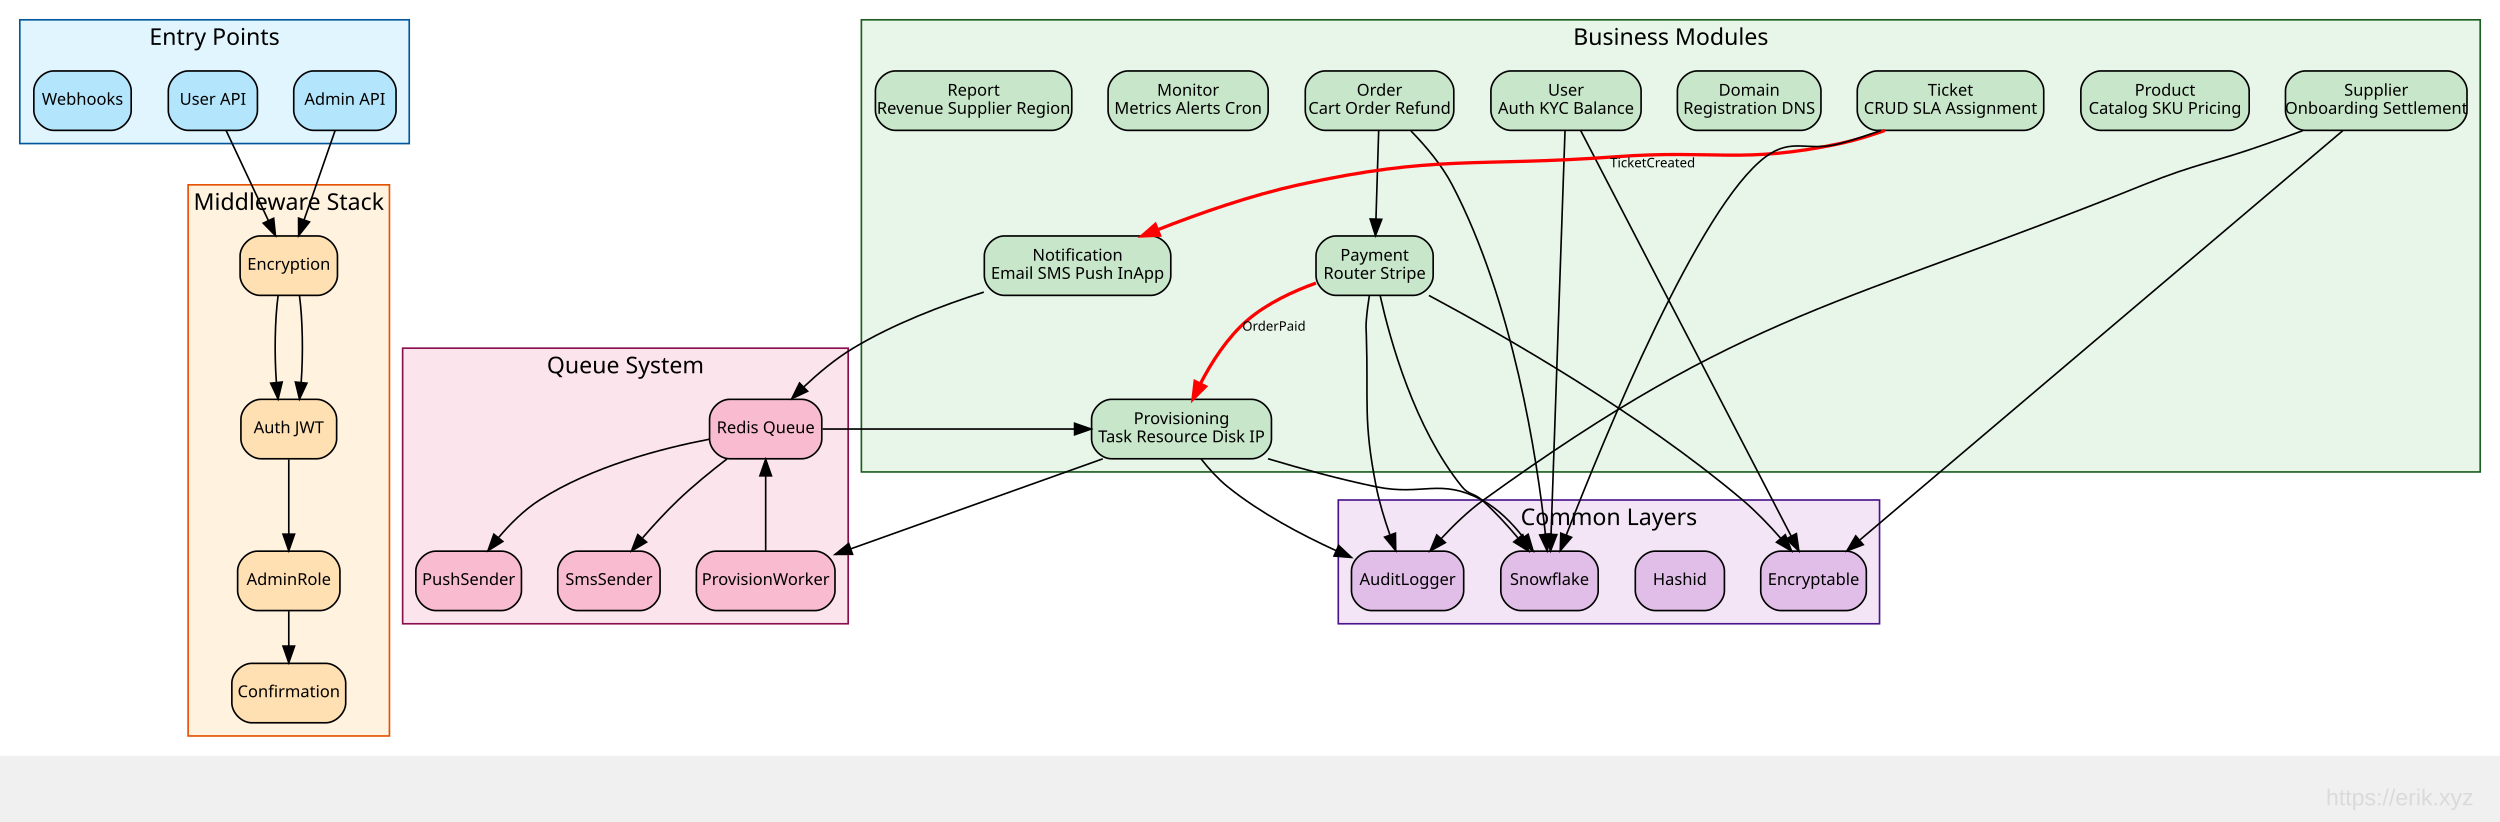
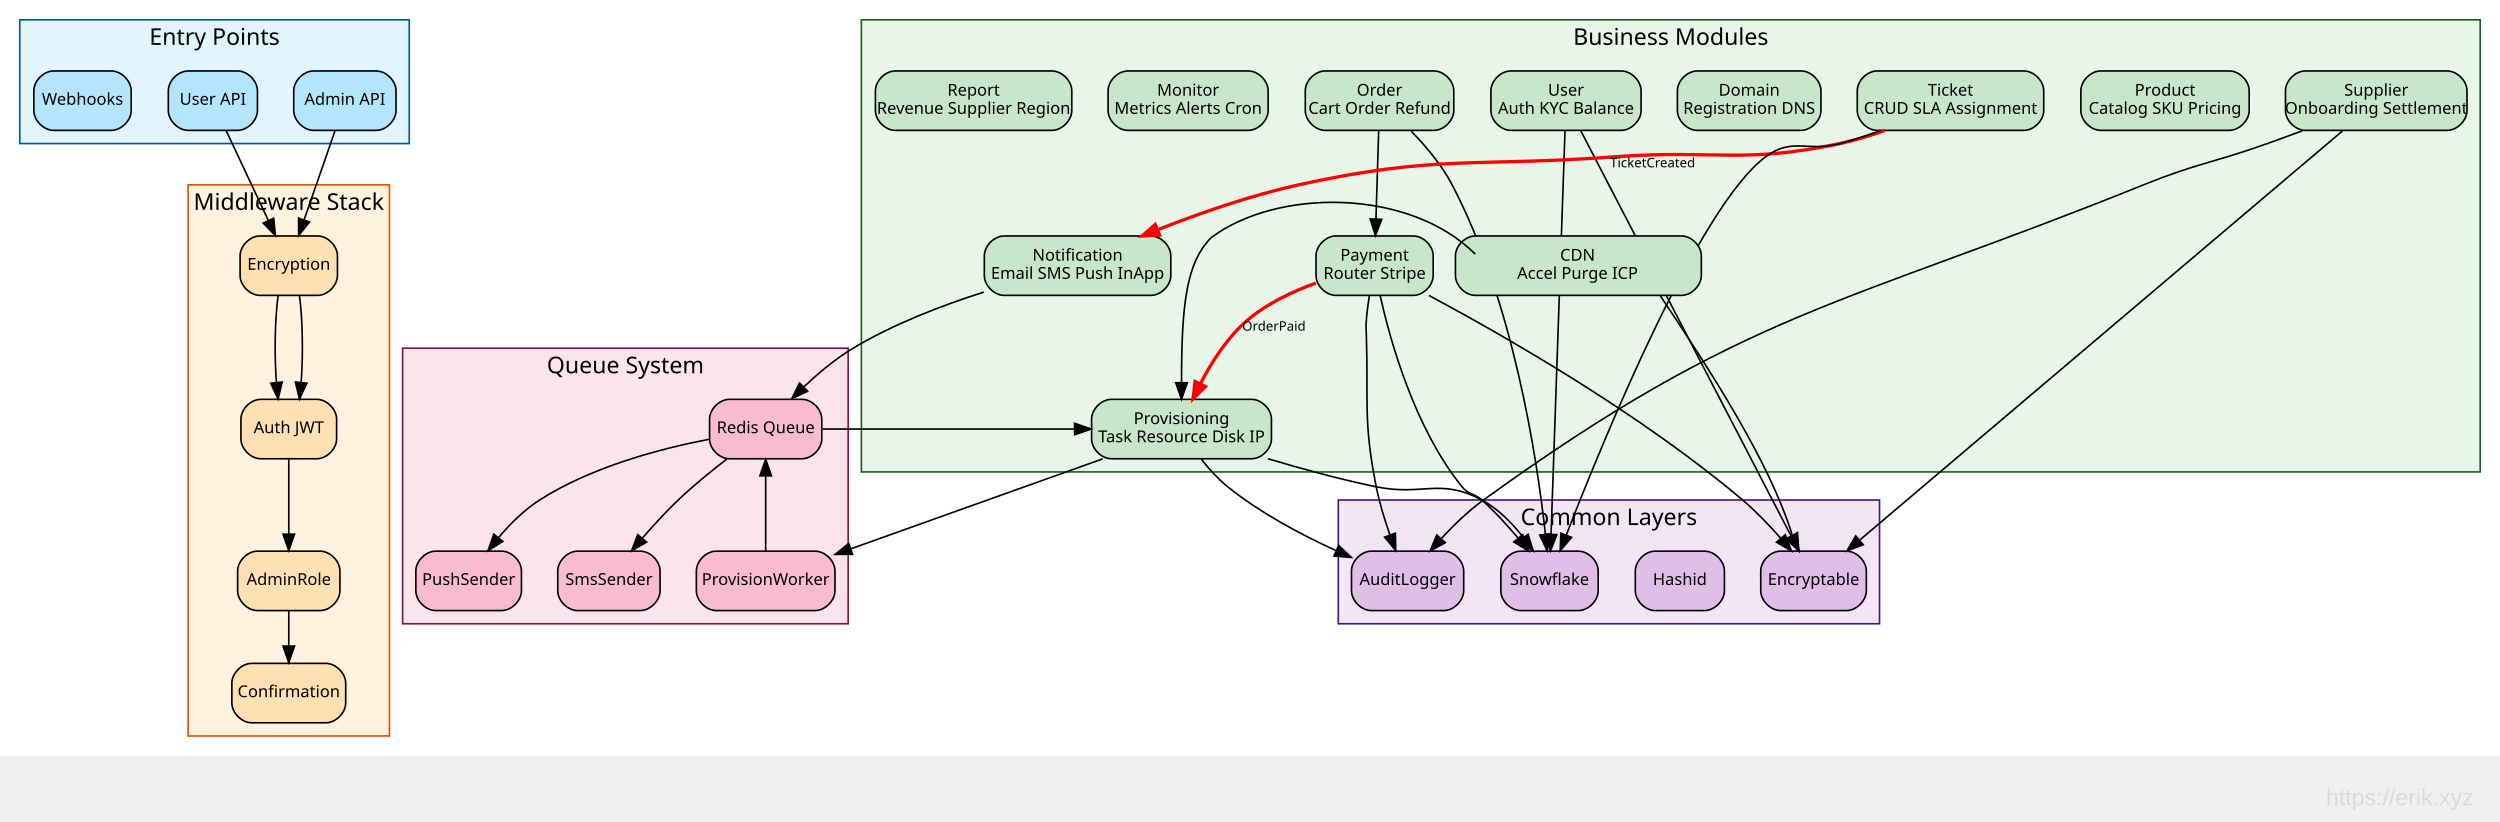
<svg xmlns="http://www.w3.org/2000/svg" width="1515pt" height="498.00pt" viewBox="0.00 0.00 1515.00 498.00">
  <g id="graph0" class="graph" transform="scale(1 1) rotate(0) translate(4 454)">
    <polygon fill="white" stroke="transparent" points="-4,4 -4,-454 1511,-454 1511,4 -4,4" />
    <g id="clust1" class="cluster">
      <polygon fill="#e1f5fe" stroke="#01579b" points="8,-367 8,-442 244,-442 244,-367 8,-367" />
      <text text-anchor="middle" x="126" y="-426.8" font-family="sans-serif" font-size="14.00">Entry Points</text>
    </g>
    <g id="clust2" class="cluster">
      <polygon fill="#fff3e0" stroke="#e65100" points="110,-8 110,-342 232,-342 232,-8 110,-8" />
      <text text-anchor="middle" x="171" y="-326.8" font-family="sans-serif" font-size="14.00">Middleware Stack</text>
    </g>
    <g id="clust3" class="cluster">
      <polygon fill="#e8f5e9" stroke="#1b5e20" points="518,-168 518,-442 1499,-442 1499,-168 518,-168" />
      <text text-anchor="middle" x="1008.5" y="-426.8" font-family="sans-serif" font-size="14.00">Business Modules</text>
    </g>
    <g id="clust4" class="cluster">
      <polygon fill="#f3e5f5" stroke="#4a148c" points="807,-76 807,-151 1135,-151 1135,-76 807,-76" />
      <text text-anchor="middle" x="971" y="-135.8" font-family="sans-serif" font-size="14.00">Common Layers</text>
    </g>
    <g id="clust5" class="cluster">
      <polygon fill="#fce4ec" stroke="#880e4f" points="240,-76 240,-243 510,-243 510,-76 240,-76" />
      <text text-anchor="middle" x="375" y="-227.8" font-family="sans-serif" font-size="14.00">Queue System</text>
    </g>
    <g id="node1" class="node">
      <path fill="#b3e5fc" stroke="black" d="M140,-411C140,-411 110,-411 110,-411 104,-411 98,-405 98,-399 98,-399 98,-387 98,-387 98,-381 104,-375 110,-375 110,-375 140,-375 140,-375 146,-375 152,-381 152,-387 152,-387 152,-399 152,-399 152,-405 146,-411 140,-411" />
      <text text-anchor="middle" x="125" y="-390.5" font-family="sans-serif" font-size="10.00">User API</text>
    </g>
    <g id="node4" class="node">
      <path fill="#ffe0b2" stroke="black" d="M188.5,-311C188.5,-311 153.5,-311 153.5,-311 147.5,-311 141.5,-305 141.5,-299 141.5,-299 141.5,-287 141.5,-287 141.5,-281 147.5,-275 153.5,-275 153.5,-275 188.5,-275 188.5,-275 194.5,-275 200.5,-281 200.5,-287 200.5,-287 200.5,-299 200.5,-299 200.5,-305 194.5,-311 188.5,-311" />
      <text text-anchor="middle" x="171" y="-290.5" font-family="sans-serif" font-size="10.00">Encryption</text>
    </g>
    <g id="edge1" class="edge">
      <path fill="none" stroke="black" d="M133.01,-374.93C140.09,-359.85 150.53,-337.61 158.67,-320.26" />
      <polygon fill="black" stroke="black" points="161.84,-321.74 162.92,-311.2 155.51,-318.77 161.84,-321.74" />
    </g>
    <g id="node2" class="node">
      <path fill="#b3e5fc" stroke="black" d="M224,-411C224,-411 186,-411 186,-411 180,-411 174,-405 174,-399 174,-399 174,-387 174,-387 174,-381 180,-375 186,-375 186,-375 224,-375 224,-375 230,-375 236,-381 236,-387 236,-387 236,-399 236,-399 236,-405 230,-411 224,-411" />
      <text text-anchor="middle" x="205" y="-390.5" font-family="sans-serif" font-size="10.00">Admin API</text>
    </g>
    <g id="edge3" class="edge">
      <path fill="none" stroke="black" d="M199.08,-374.93C193.89,-359.99 186.27,-338.02 180.28,-320.75" />
      <polygon fill="black" stroke="black" points="183.55,-319.5 176.97,-311.2 176.94,-321.8 183.55,-319.5" />
    </g>
    <g id="node3" class="node">
      <path fill="#b3e5fc" stroke="black" d="M63.5,-411C63.5,-411 28.5,-411 28.5,-411 22.5,-411 16.5,-405 16.5,-399 16.5,-399 16.5,-387 16.5,-387 16.5,-381 22.5,-375 28.5,-375 28.5,-375 63.5,-375 63.5,-375 69.5,-375 75.5,-381 75.5,-387 75.5,-387 75.5,-399 75.5,-399 75.5,-405 69.5,-411 63.5,-411" />
      <text text-anchor="middle" x="46" y="-390.5" font-family="sans-serif" font-size="10.00">Webhooks</text>
    </g>
    <g id="node5" class="node">
      <path fill="#ffe0b2" stroke="black" d="M188,-212C188,-212 154,-212 154,-212 148,-212 142,-206 142,-200 142,-200 142,-188 142,-188 142,-182 148,-176 154,-176 154,-176 188,-176 188,-176 194,-176 200,-182 200,-188 200,-188 200,-200 200,-200 200,-206 194,-212 188,-212" />
      <text text-anchor="middle" x="171" y="-191.5" font-family="sans-serif" font-size="10.00">Auth JWT</text>
    </g>
    <g id="edge2" class="edge">
      <path fill="none" stroke="black" d="M164.5,-274.66C162.58,-260.18 162.24,-239.26 163.48,-222.5" />
      <polygon fill="black" stroke="black" points="167,-222.49 164.52,-212.19 160.03,-221.79 167,-222.49" />
    </g>
    <g id="edge4" class="edge">
      <path fill="none" stroke="black" d="M177.5,-274.66C179.42,-260.18 179.76,-239.26 178.52,-222.5" />
      <polygon fill="black" stroke="black" points="181.97,-221.79 177.48,-212.19 175,-222.49 181.97,-221.79" />
    </g>
    <g id="node6" class="node">
      <path fill="#ffe0b2" stroke="black" d="M190,-120C190,-120 152,-120 152,-120 146,-120 140,-114 140,-108 140,-108 140,-96 140,-96 140,-90 146,-84 152,-84 152,-84 190,-84 190,-84 196,-84 202,-90 202,-96 202,-96 202,-108 202,-108 202,-114 196,-120 190,-120" />
      <text text-anchor="middle" x="171" y="-99.5" font-family="sans-serif" font-size="10.00">AdminRole</text>
    </g>
    <g id="edge5" class="edge">
      <path fill="none" stroke="black" d="M171,-175.65C171,-162.82 171,-145.11 171,-130.38" />
      <polygon fill="black" stroke="black" points="174.5,-130.3 171,-120.3 167.5,-130.3 174.5,-130.3" />
    </g>
    <g id="node7" class="node">
      <path fill="#ffe0b2" stroke="black" d="M193.5,-52C193.5,-52 148.5,-52 148.5,-52 142.5,-52 136.5,-46 136.5,-40 136.5,-40 136.5,-28 136.5,-28 136.5,-22 142.5,-16 148.5,-16 148.5,-16 193.5,-16 193.5,-16 199.5,-16 205.5,-22 205.5,-28 205.5,-28 205.5,-40 205.5,-40 205.5,-46 199.5,-52 193.5,-52" />
      <text text-anchor="middle" x="171" y="-31.5" font-family="sans-serif" font-size="10.00">Confirmation</text>
    </g>
    <g id="edge6" class="edge">
      <path fill="none" stroke="black" d="M171,-83.66C171,-77.19 171,-69.68 171,-62.52" />
      <polygon fill="black" stroke="black" points="174.5,-62.45 171,-52.45 167.5,-62.45 174.5,-62.45" />
    </g>
    <g id="node8" class="node">
      <path fill="#c8e6c9" stroke="black" d="M978.5,-411C978.5,-411 911.5,-411 911.5,-411 905.5,-411 899.5,-405 899.5,-399 899.5,-399 899.5,-387 899.5,-387 899.5,-381 905.5,-375 911.5,-375 911.5,-375 978.5,-375 978.5,-375 984.5,-375 990.5,-381 990.5,-387 990.5,-387 990.5,-399 990.5,-399 990.5,-405 984.5,-411 978.5,-411" />
      <text text-anchor="middle" x="945" y="-396" font-family="sans-serif" font-size="10.00">User</text>
      <text text-anchor="middle" x="945" y="-385" font-family="sans-serif" font-size="10.00">Auth KYC Balance</text>
    </g>
    <g id="node19" class="node">
      <path fill="#e1bee7" stroke="black" d="M952.5,-120C952.5,-120 917.5,-120 917.5,-120 911.5,-120 905.5,-114 905.5,-108 905.5,-108 905.5,-96 905.5,-96 905.5,-90 911.5,-84 917.5,-84 917.5,-84 952.5,-84 952.5,-84 958.5,-84 964.5,-90 964.5,-96 964.5,-96 964.5,-108 964.5,-108 964.5,-114 958.5,-120 952.5,-120" />
      <text text-anchor="middle" x="935" y="-99.5" font-family="sans-serif" font-size="10.00">Snowflake</text>
    </g>
    <g id="edge16" class="edge">
      <path fill="none" stroke="black" d="M944.4,-374.79C942.73,-326.4 937.97,-188.87 935.94,-130.13" />
      <polygon fill="black" stroke="black" points="939.44,-130 935.59,-120.12 932.44,-130.24 939.44,-130" />
    </g>
    <g id="node21" class="node">
      <path fill="#e1bee7" stroke="black" d="M1115,-120C1115,-120 1075,-120 1075,-120 1069,-120 1063,-114 1063,-108 1063,-108 1063,-96 1063,-96 1063,-90 1069,-84 1075,-84 1075,-84 1115,-84 1115,-84 1121,-84 1127,-90 1127,-96 1127,-96 1127,-108 1127,-108 1127,-114 1121,-120 1115,-120" />
      <text text-anchor="middle" x="1095" y="-99.5" font-family="sans-serif" font-size="10.00">Encryptable</text>
    </g>
    <g id="edge21" class="edge">
      <path fill="none" stroke="black" d="M953.93,-374.79C979.21,-326.1 1051.32,-187.16 1081.48,-129.05" />
      <polygon fill="black" stroke="black" points="1084.61,-130.61 1086.11,-120.12 1078.4,-127.39 1084.61,-130.61" />
    </g>
    <g id="node9" class="node">
      <path fill="#c8e6c9" stroke="black" d="M1347,-411C1347,-411 1269,-411 1269,-411 1263,-411 1257,-405 1257,-399 1257,-399 1257,-387 1257,-387 1257,-381 1263,-375 1269,-375 1269,-375 1347,-375 1347,-375 1353,-375 1359,-381 1359,-387 1359,-387 1359,-399 1359,-399 1359,-405 1353,-411 1347,-411" />
      <text text-anchor="middle" x="1308" y="-396" font-family="sans-serif" font-size="10.00">Product</text>
      <text text-anchor="middle" x="1308" y="-385" font-family="sans-serif" font-size="10.00">Catalog SKU Pricing</text>
    </g>
    <g id="node10" class="node">
      <path fill="#c8e6c9" stroke="black" d="M865,-411C865,-411 799,-411 799,-411 793,-411 787,-405 787,-399 787,-399 787,-387 787,-387 787,-381 793,-375 799,-375 799,-375 865,-375 865,-375 871,-375 877,-381 877,-387 877,-387 877,-399 877,-399 877,-405 871,-411 865,-411" />
      <text text-anchor="middle" x="832" y="-396" font-family="sans-serif" font-size="10.00">Order</text>
      <text text-anchor="middle" x="832" y="-385" font-family="sans-serif" font-size="10.00">Cart Order Refund</text>
    </g>
    <g id="node11" class="node">
      <path fill="#c8e6c9" stroke="black" d="M852.5,-311C852.5,-311 805.5,-311 805.5,-311 799.5,-311 793.5,-305 793.5,-299 793.5,-299 793.5,-287 793.5,-287 793.5,-281 799.5,-275 805.5,-275 805.5,-275 852.5,-275 852.5,-275 858.5,-275 864.5,-281 864.5,-287 864.5,-287 864.5,-299 864.5,-299 864.5,-305 858.5,-311 852.5,-311" />
      <text text-anchor="middle" x="829" y="-296" font-family="sans-serif" font-size="10.00">Payment</text>
      <text text-anchor="middle" x="829" y="-285" font-family="sans-serif" font-size="10.00">Router Stripe</text>
    </g>
    <g id="edge8" class="edge">
      <path fill="none" stroke="black" d="M831.48,-374.93C831.02,-360.12 830.36,-338.43 829.83,-321.23" />
      <polygon fill="black" stroke="black" points="833.33,-321.09 829.53,-311.2 826.33,-321.31 833.33,-321.09" />
    </g>
    <g id="edge17" class="edge">
      <path fill="none" stroke="black" d="M851.06,-374.62C859.83,-365.66 869.68,-354.09 876,-342 913.04,-271.18 927.45,-176.29 932.52,-130.29" />
      <polygon fill="black" stroke="black" points="936.02,-130.51 933.57,-120.2 929.06,-129.79 936.02,-130.51" />
    </g>
    <g id="node12" class="node">
      <path fill="#c8e6c9" stroke="black" d="M754.5,-212C754.5,-212 669.5,-212 669.5,-212 663.5,-212 657.5,-206 657.5,-200 657.5,-200 657.5,-188 657.5,-188 657.5,-182 663.5,-176 669.5,-176 669.5,-176 754.5,-176 754.5,-176 760.5,-176 766.5,-182 766.5,-188 766.5,-188 766.5,-200 766.5,-200 766.5,-206 760.5,-212 754.5,-212" />
      <text text-anchor="middle" x="712" y="-197" font-family="sans-serif" font-size="10.00">Provisioning</text>
      <text text-anchor="middle" x="712" y="-186" font-family="sans-serif" font-size="10.00">Task Resource Disk IP</text>
    </g>
    <g id="edge7" class="edge">
      <path fill="none" stroke="red" stroke-width="2" d="M793.47,-282.46C779.45,-277.43 763.89,-270.15 752,-260 739.75,-249.55 730.12,-234.37 723.38,-221.32" />
      <polygon fill="red" stroke="red" stroke-width="2" points="726.51,-219.74 718.99,-212.28 720.21,-222.8 726.51,-219.74" />
      <text text-anchor="middle" x="768" y="-253.6" font-family="sans-serif" font-size="8.00">OrderPaid</text>
    </g>
    <g id="edge18" class="edge">
      <path fill="none" stroke="black" d="M832.39,-274.79C838.42,-247.7 853.21,-194.53 882,-159 886.04,-154.02 889.21,-155.26 894,-151 901.7,-144.16 909.28,-135.87 915.78,-128.12" />
      <polygon fill="black" stroke="black" points="918.78,-129.98 922.37,-120.02 913.35,-125.57 918.78,-129.98" />
    </g>
    <g id="edge22" class="edge">
      <path fill="none" stroke="black" d="M861.92,-274.96C907.19,-250.72 990.1,-203.36 1052,-151 1060.2,-144.06 1068.3,-135.58 1075.22,-127.68" />
      <polygon fill="black" stroke="black" points="1077.89,-129.95 1081.7,-120.06 1072.55,-125.41 1077.89,-129.95" />
    </g>
    <g id="node22" class="node">
      <path fill="#e1bee7" stroke="black" d="M871,-120C871,-120 827,-120 827,-120 821,-120 815,-114 815,-108 815,-108 815,-96 815,-96 815,-90 821,-84 827,-84 827,-84 871,-84 871,-84 877,-84 883,-90 883,-96 883,-96 883,-108 883,-108 883,-114 877,-120 871,-120" />
      <text text-anchor="middle" x="849" y="-99.5" font-family="sans-serif" font-size="10.00">AuditLogger</text>
    </g>
    <g id="edge24" class="edge">
      <path fill="none" stroke="black" d="M825.81,-274.79C825.06,-270.01 824.37,-264.82 824,-260 823.69,-256.01 823.87,-255 824,-251 825.33,-210.05 822.02,-199.19 830,-159 831.92,-149.34 835.07,-139.06 838.25,-129.98" />
      <polygon fill="black" stroke="black" points="841.63,-130.93 841.8,-120.33 835.07,-128.51 841.63,-130.93" />
    </g>
    <g id="edge19" class="edge">
      <path fill="none" stroke="black" d="M764.43,-175.99C784.73,-169.91 808.28,-163.46 830,-159 858.08,-153.24 868.76,-164.6 894,-151 903.84,-145.7 912.35,-137 919.02,-128.46" />
      <polygon fill="black" stroke="black" points="922.05,-130.25 925.07,-120.09 916.37,-126.15 922.05,-130.25" />
    </g>
    <g id="edge25" class="edge">
      <path fill="none" stroke="black" d="M723.89,-175.86C728.47,-170.04 734.05,-163.8 740,-159 759.68,-143.14 784.57,-129.94 805.6,-120.35" />
      <polygon fill="black" stroke="black" points="807.23,-123.45 814.95,-116.2 804.39,-117.05 807.23,-123.45" />
    </g>
    <g id="node23" class="node">
      <path fill="#f8bbd0" stroke="black" d="M482,-212C482,-212 438,-212 438,-212 432,-212 426,-206 426,-200 426,-200 426,-188 426,-188 426,-182 432,-176 438,-176 438,-176 482,-176 482,-176 488,-176 494,-182 494,-188 494,-188 494,-200 494,-200 494,-206 488,-212 482,-212" />
      <text text-anchor="middle" x="460" y="-191.5" font-family="sans-serif" font-size="10.00">Redis Queue</text>
    </g>
    <g id="edge9" class="edge">
      <path fill="none" stroke="black" d="M647.02,-194C596.16,-194 545.31,-194 494.45,-194" />
      <polygon fill="black" stroke="black" points="647.19,-197.5 657.19,-194 647.19,-190.5 647.19,-197.5" />
    </g>
    <g id="node13" class="node">
      <path fill="#c8e6c9" stroke="black" d="M1087.5,-411C1087.5,-411 1024.5,-411 1024.5,-411 1018.5,-411 1012.5,-405 1012.5,-399 1012.5,-399 1012.5,-387 1012.5,-387 1012.5,-381 1018.5,-375 1024.5,-375 1024.5,-375 1087.5,-375 1087.5,-375 1093.5,-375 1099.5,-381 1099.5,-387 1099.5,-387 1099.5,-399 1099.5,-399 1099.5,-405 1093.5,-411 1087.5,-411" />
      <text text-anchor="middle" x="1056" y="-396" font-family="sans-serif" font-size="10.00">Domain</text>
      <text text-anchor="middle" x="1056" y="-385" font-family="sans-serif" font-size="10.00">Registration DNS</text>
    </g>
    <g id="node14" class="node">
      <path fill="#c8e6c9" stroke="black" d="M1479,-411C1479,-411 1393,-411 1393,-411 1387,-411 1381,-405 1381,-399 1381,-399 1381,-387 1381,-387 1381,-381 1387,-375 1393,-375 1393,-375 1479,-375 1479,-375 1485,-375 1491,-381 1491,-387 1491,-387 1491,-399 1491,-399 1491,-405 1485,-411 1479,-411" />
      <text text-anchor="middle" x="1436" y="-396" font-family="sans-serif" font-size="10.00">Supplier</text>
      <text text-anchor="middle" x="1436" y="-385" font-family="sans-serif" font-size="10.00">Onboarding Settlement</text>
    </g>
    <g id="edge23" class="edge">
      <path fill="none" stroke="black" d="M1415.69,-374.79C1357.53,-325.49 1190.23,-183.7 1123.23,-126.93" />
      <polygon fill="black" stroke="black" points="1125.1,-123.92 1115.2,-120.12 1120.57,-129.26 1125.1,-123.92" />
    </g>
    <g id="edge26" class="edge">
      <path fill="none" stroke="black" d="M1391.71,-374.94C1384.47,-372.24 1377.04,-369.51 1370,-367 1336.9,-355.22 1327.58,-355.15 1295,-342 1112.31,-268.27 1054.64,-266.44 895,-151 885.79,-144.34 876.85,-135.69 869.35,-127.58" />
      <polygon fill="black" stroke="black" points="871.89,-125.18 862.62,-120.05 866.67,-129.84 871.89,-125.18" />
    </g>
    <g id="node15" class="node">
      <path fill="#c8e6c9" stroke="black" d="M1222.5,-411C1222.5,-411 1133.5,-411 1133.5,-411 1127.5,-411 1121.5,-405 1121.5,-399 1121.5,-399 1121.5,-387 1121.5,-387 1121.5,-381 1127.5,-375 1133.5,-375 1133.5,-375 1222.5,-375 1222.5,-375 1228.5,-375 1234.5,-381 1234.5,-387 1234.5,-387 1234.5,-399 1234.5,-399 1234.5,-405 1228.5,-411 1222.5,-411" />
      <text text-anchor="middle" x="1178" y="-396" font-family="sans-serif" font-size="10.00">Ticket</text>
      <text text-anchor="middle" x="1178" y="-385" font-family="sans-serif" font-size="10.00">CRUD SLA Assignment</text>
    </g>
    <g id="node16" class="node">
      <path fill="#c8e6c9" stroke="black" d="M693.5,-311C693.5,-311 604.5,-311 604.5,-311 598.5,-311 592.5,-305 592.5,-299 592.5,-299 592.5,-287 592.5,-287 592.5,-281 598.5,-275 604.5,-275 604.5,-275 693.5,-275 693.5,-275 699.5,-275 705.5,-281 705.5,-287 705.5,-287 705.5,-299 705.5,-299 705.5,-305 699.5,-311 693.5,-311" />
      <text text-anchor="middle" x="649" y="-296" font-family="sans-serif" font-size="10.00">Notification</text>
      <text text-anchor="middle" x="649" y="-285" font-family="sans-serif" font-size="10.00">Email SMS Push InApp</text>
    </g>
    <g id="edge12" class="edge">
      <path fill="none" stroke="red" stroke-width="2" d="M1138.19,-374.94C1129.38,-371.79 1119.99,-368.9 1111,-367 1051.76,-354.5 1035.39,-363.45 975,-359 889.56,-352.71 866.67,-360.37 783,-342 753.89,-335.61 722.47,-324.59 697.38,-314.72" />
      <polygon fill="red" stroke="red" stroke-width="2" points="698.67,-311.47 688.09,-311 696.07,-317.96 698.67,-311.47" />
      <text text-anchor="middle" x="997.5" y="-352.6" font-family="sans-serif" font-size="8.00">TicketCreated</text>
    </g>
    <g id="edge20" class="edge">
      <path fill="none" stroke="black" d="M1135.85,-374.95C1127.69,-372.03 1119.14,-369.22 1111,-367 1091.4,-361.65 1082.33,-371.08 1066,-359 1025.78,-329.25 968.25,-189.19 945.16,-129.77" />
      <polygon fill="black" stroke="black" points="948.37,-128.37 941.51,-120.3 941.84,-130.89 948.37,-128.37" />
    </g>
    <g id="edge13" class="edge">
      <path fill="none" stroke="black" d="M592.19,-276.99C566.92,-268.96 537.42,-257.67 513,-243 502.3,-236.57 491.83,-227.79 483.06,-219.49" />
      <polygon fill="black" stroke="black" points="485.41,-216.9 475.82,-212.4 480.51,-221.9 485.41,-216.9" />
    </g>
    <g id="node17" class="node">
      <path fill="#c8e6c9" stroke="black" d="M752.5,-411C752.5,-411 679.5,-411 679.5,-411 673.5,-411 667.5,-405 667.5,-399 667.5,-399 667.5,-387 667.5,-387 667.5,-381 673.5,-375 679.5,-375 679.5,-375 752.5,-375 752.5,-375 758.5,-375 764.5,-381 764.5,-387 764.5,-387 764.5,-399 764.5,-399 764.5,-405 758.5,-411 752.5,-411" />
      <text text-anchor="middle" x="716" y="-396" font-family="sans-serif" font-size="10.00">Monitor</text>
      <text text-anchor="middle" x="716" y="-385" font-family="sans-serif" font-size="10.00">Metrics Alerts Cron</text>
    </g>
    <g id="node18" class="node">
      <path fill="#c8e6c9" stroke="black" d="M633.5,-411C633.5,-411 538.5,-411 538.5,-411 532.5,-411 526.5,-405 526.5,-399 526.5,-399 526.5,-387 526.5,-387 526.5,-381 532.5,-375 538.5,-375 538.5,-375 633.5,-375 633.5,-375 639.5,-375 645.5,-381 645.5,-387 645.5,-387 645.5,-399 645.5,-399 645.5,-405 639.5,-411 633.5,-411" />
      <text text-anchor="middle" x="586" y="-396" font-family="sans-serif" font-size="10.00">Report</text>
      <text text-anchor="middle" x="586" y="-385" font-family="sans-serif" font-size="10.00">Revenue Supplier Region</text>
    </g>
+     <g id="node27" class="node">
+       <path fill="#c8e6c9" stroke="black" d="M1015,-311C1015,-311 890,-311 890,-311 884,-311 878,-305 878,-299 878,-299 878,-287 878,-287 878,-281 884,-275 890,-275 890,-275 1015,-275 1015,-275 1021,-275 1027,-281 1027,-287 1027,-287 1027,-299 1027,-299 1027,-305 1021,-311 1015,-311" />
+       <text text-anchor="middle" x="952" y="-296" font-family="sans-serif" font-size="10.00">CDN</text>
+       <text text-anchor="middle" x="952" y="-285" font-family="sans-serif" font-size="10.00">Accel Purge ICP</text>
+     </g>
    <g id="node20" class="node">
      <path fill="#e1bee7" stroke="black" d="M1029,-120C1029,-120 999,-120 999,-120 993,-120 987,-114 987,-108 987,-108 987,-96 987,-96 987,-90 993,-84 999,-84 999,-84 1029,-84 1029,-84 1035,-84 1041,-90 1041,-96 1041,-96 1041,-108 1041,-108 1041,-114 1035,-120 1029,-120" />
      <text text-anchor="middle" x="1014" y="-99.5" font-family="sans-serif" font-size="10.00">Hashid</text>
    </g>
    <g id="node24" class="node">
      <path fill="#f8bbd0" stroke="black" d="M490,-120C490,-120 430,-120 430,-120 424,-120 418,-114 418,-108 418,-108 418,-96 418,-96 418,-90 424,-84 430,-84 430,-84 490,-84 490,-84 496,-84 502,-90 502,-96 502,-96 502,-108 502,-108 502,-114 496,-120 490,-120" />
      <text text-anchor="middle" x="460" y="-99.5" font-family="sans-serif" font-size="10.00">ProvisionWorker</text>
    </g>
    <g id="edge10" class="edge">
      <path fill="none" stroke="black" d="M460,-165.56C460,-150.82 460,-133.11 460,-120.3" />
      <polygon fill="black" stroke="black" points="456.5,-165.65 460,-175.65 463.5,-165.65 456.5,-165.65" />
    </g>
    <g id="node25" class="node">
      <path fill="#f8bbd0" stroke="black" d="M384,-120C384,-120 346,-120 346,-120 340,-120 334,-114 334,-108 334,-108 334,-96 334,-96 334,-90 340,-84 346,-84 346,-84 384,-84 384,-84 390,-84 396,-90 396,-96 396,-96 396,-108 396,-108 396,-114 390,-120 384,-120" />
      <text text-anchor="middle" x="365" y="-99.5" font-family="sans-serif" font-size="10.00">SmsSender</text>
    </g>
    <g id="edge14" class="edge">
      <path fill="none" stroke="black" d="M436.55,-175.89C427.05,-168.59 416.18,-159.74 407,-151 399.58,-143.93 392.04,-135.7 385.43,-128.08" />
      <polygon fill="black" stroke="black" points="387.82,-125.48 378.68,-120.12 382.48,-130.01 387.82,-125.48" />
    </g>
    <g id="node26" class="node">
      <path fill="#f8bbd0" stroke="black" d="M300,-120C300,-120 260,-120 260,-120 254,-120 248,-114 248,-108 248,-108 248,-96 248,-96 248,-90 254,-84 260,-84 260,-84 300,-84 300,-84 306,-84 312,-90 312,-96 312,-96 312,-108 312,-108 312,-114 306,-120 300,-120" />
      <text text-anchor="middle" x="280" y="-99.5" font-family="sans-serif" font-size="10.00">PushSender</text>
    </g>
    <g id="edge15" class="edge">
      <path fill="none" stroke="black" d="M425.74,-187.81C396.63,-182.21 354.65,-171.24 323,-151 313.67,-145.03 305.12,-136.5 298.15,-128.28" />
      <polygon fill="black" stroke="black" points="300.72,-125.89 291.73,-120.28 295.26,-130.27 300.72,-125.89" />
    </g>
    <g id="edge11" class="edge">
      <path fill="none" stroke="black" d="M511.59,-121.42C556.37,-137.42 620.7,-160.39 664.3,-175.97" />
      <polygon fill="black" stroke="black" points="512.65,-118.09 502.06,-118.02 510.3,-124.68 512.65,-118.09" />
+     </g>
+     <g id="edge27" class="edge">
+       <path fill="none" stroke="black" d="M890,-300C850,-340 770,-340 730,-310C715,-295 712,-270 712,-222" />
+       <polygon fill="black" stroke="black" points="708.5,-222.05 712,-212.05 715.5,-222.05 708.5,-222.05" />
+     </g>
+     <g id="edge28" class="edge">
+       <path fill="none" stroke="black" d="M1002,-275C1032,-230 1068,-175 1082,-130" />
+       <polygon fill="black" stroke="black" points="1085.3,-131.2 1086.1,-120.1 1078.7,-127.6 1085.3,-131.2" />
    </g>
  </g>
  <g opacity="0.5">
    <text x="1499" y="488" text-anchor="end" font-family="Arial, sans-serif" font-size="14" fill="rgba(0,0,0,0.18)">https://erik.xyz</text>
  </g>
</svg>
